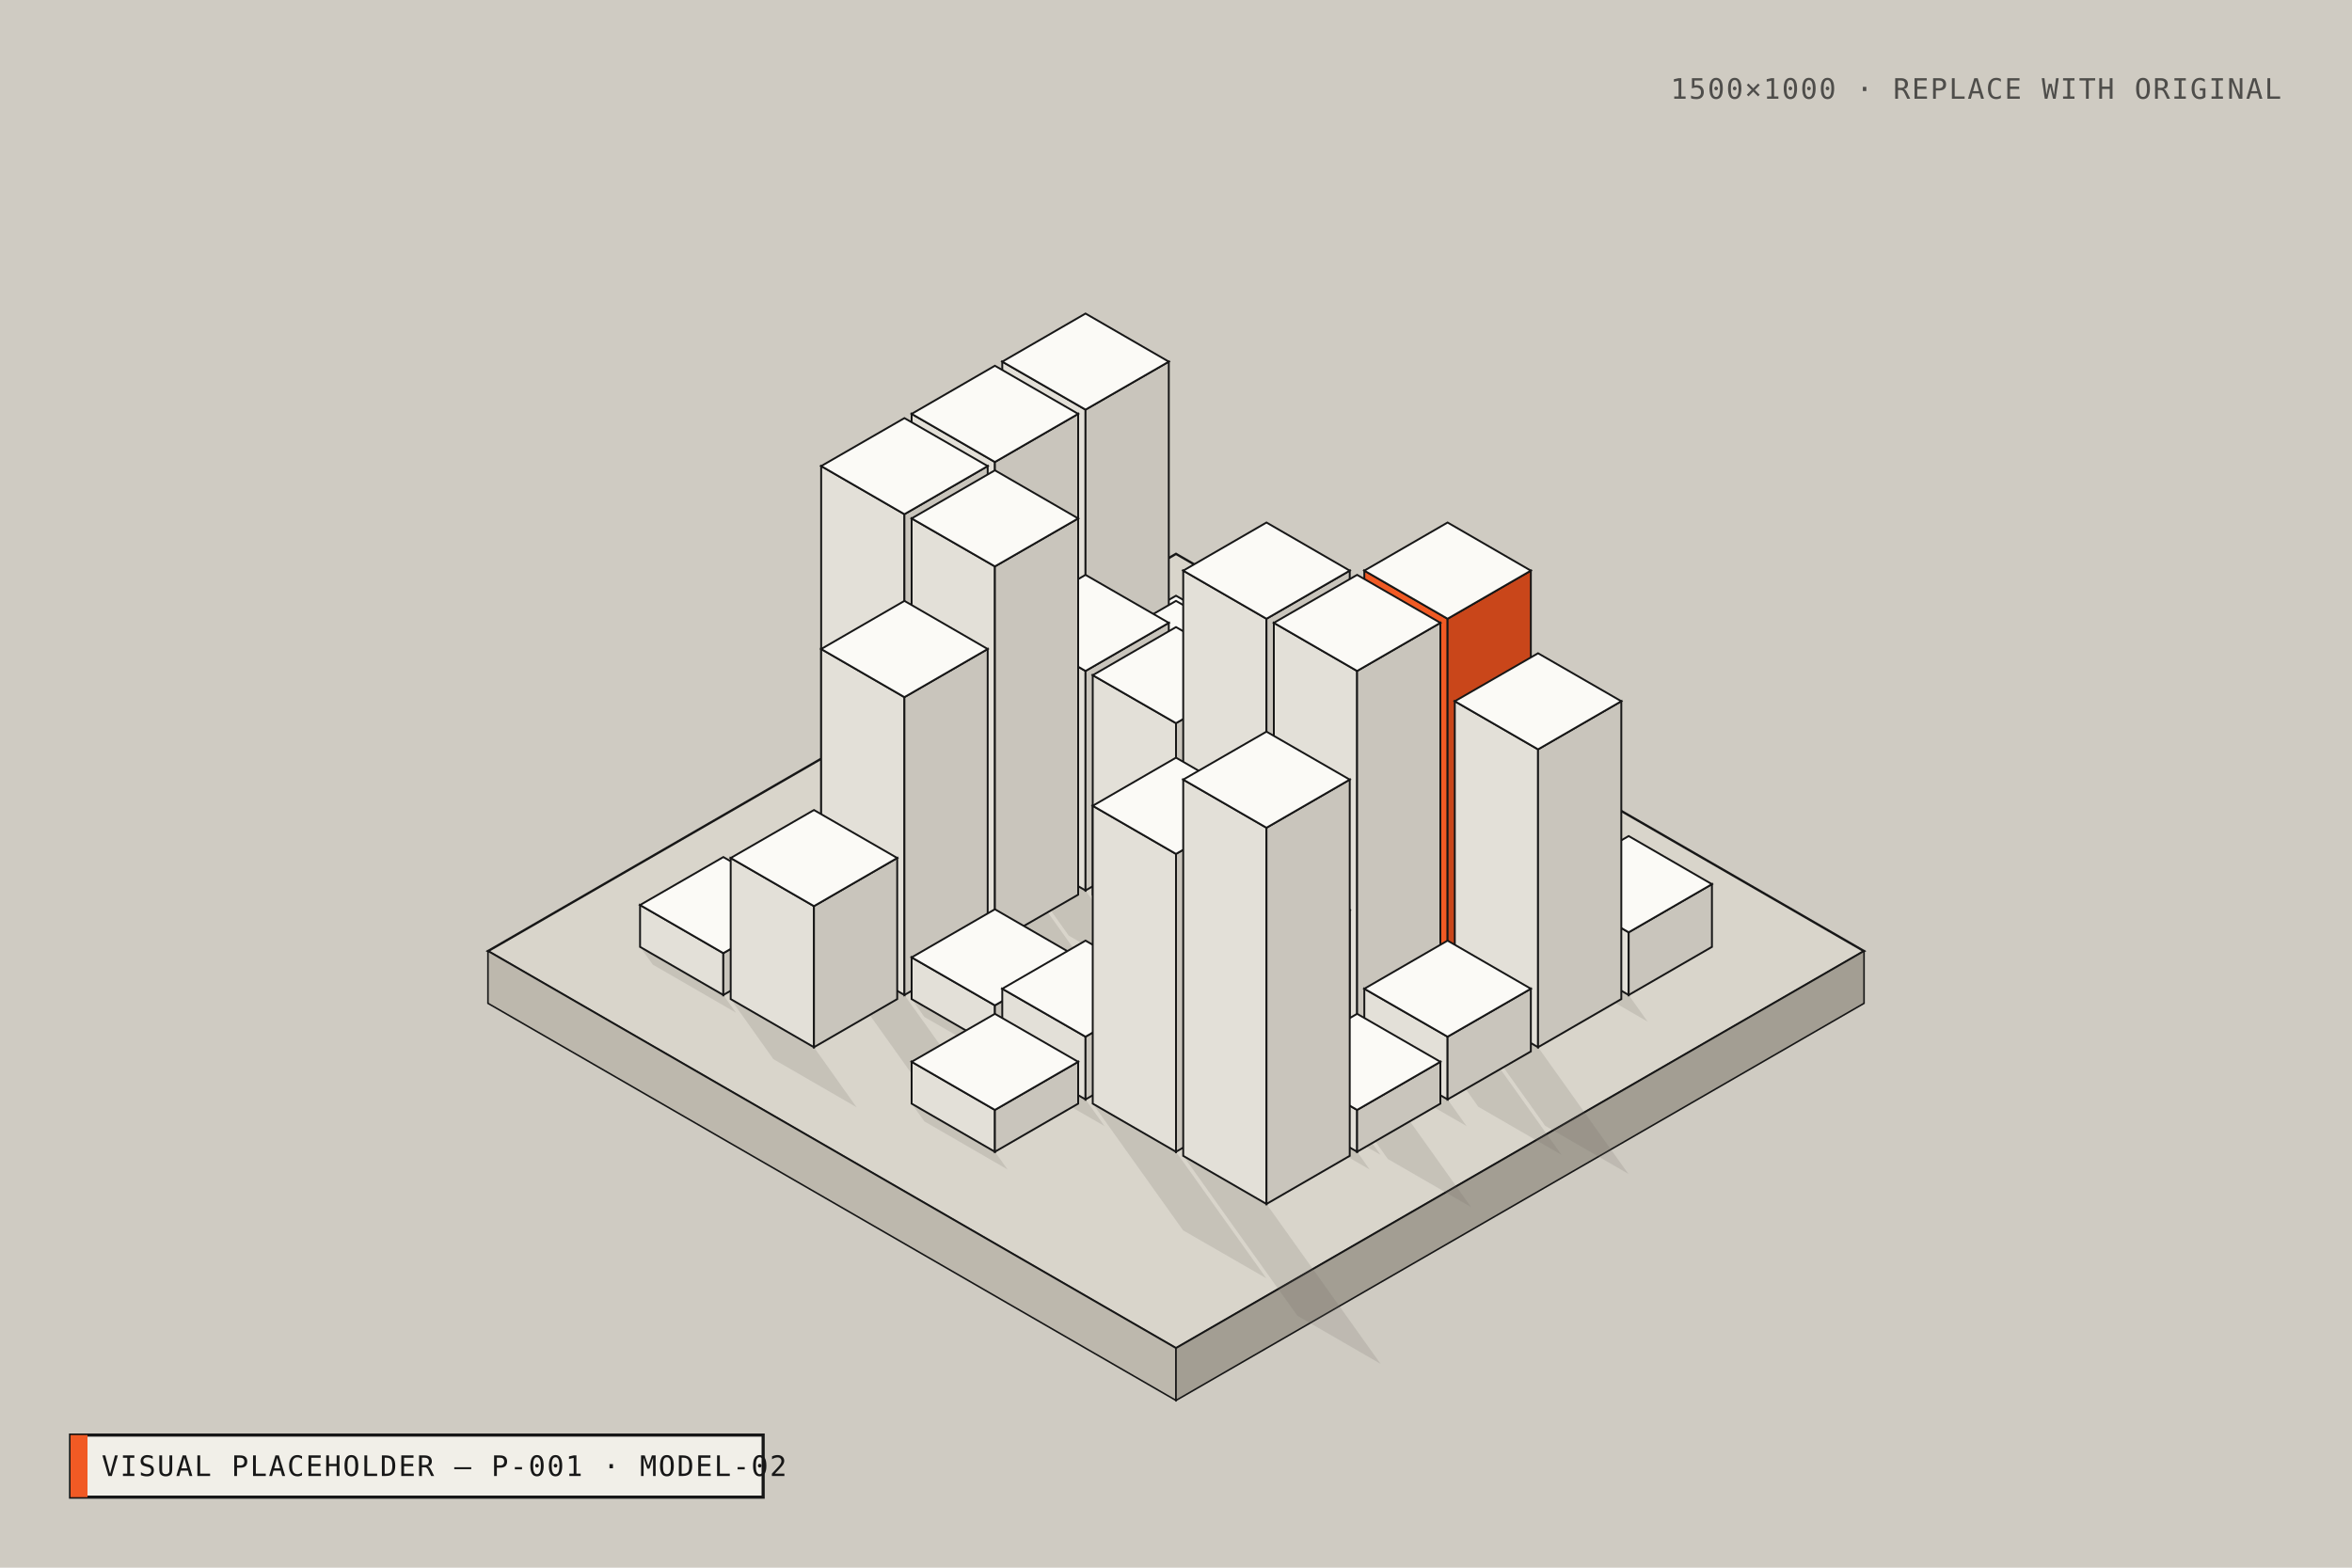
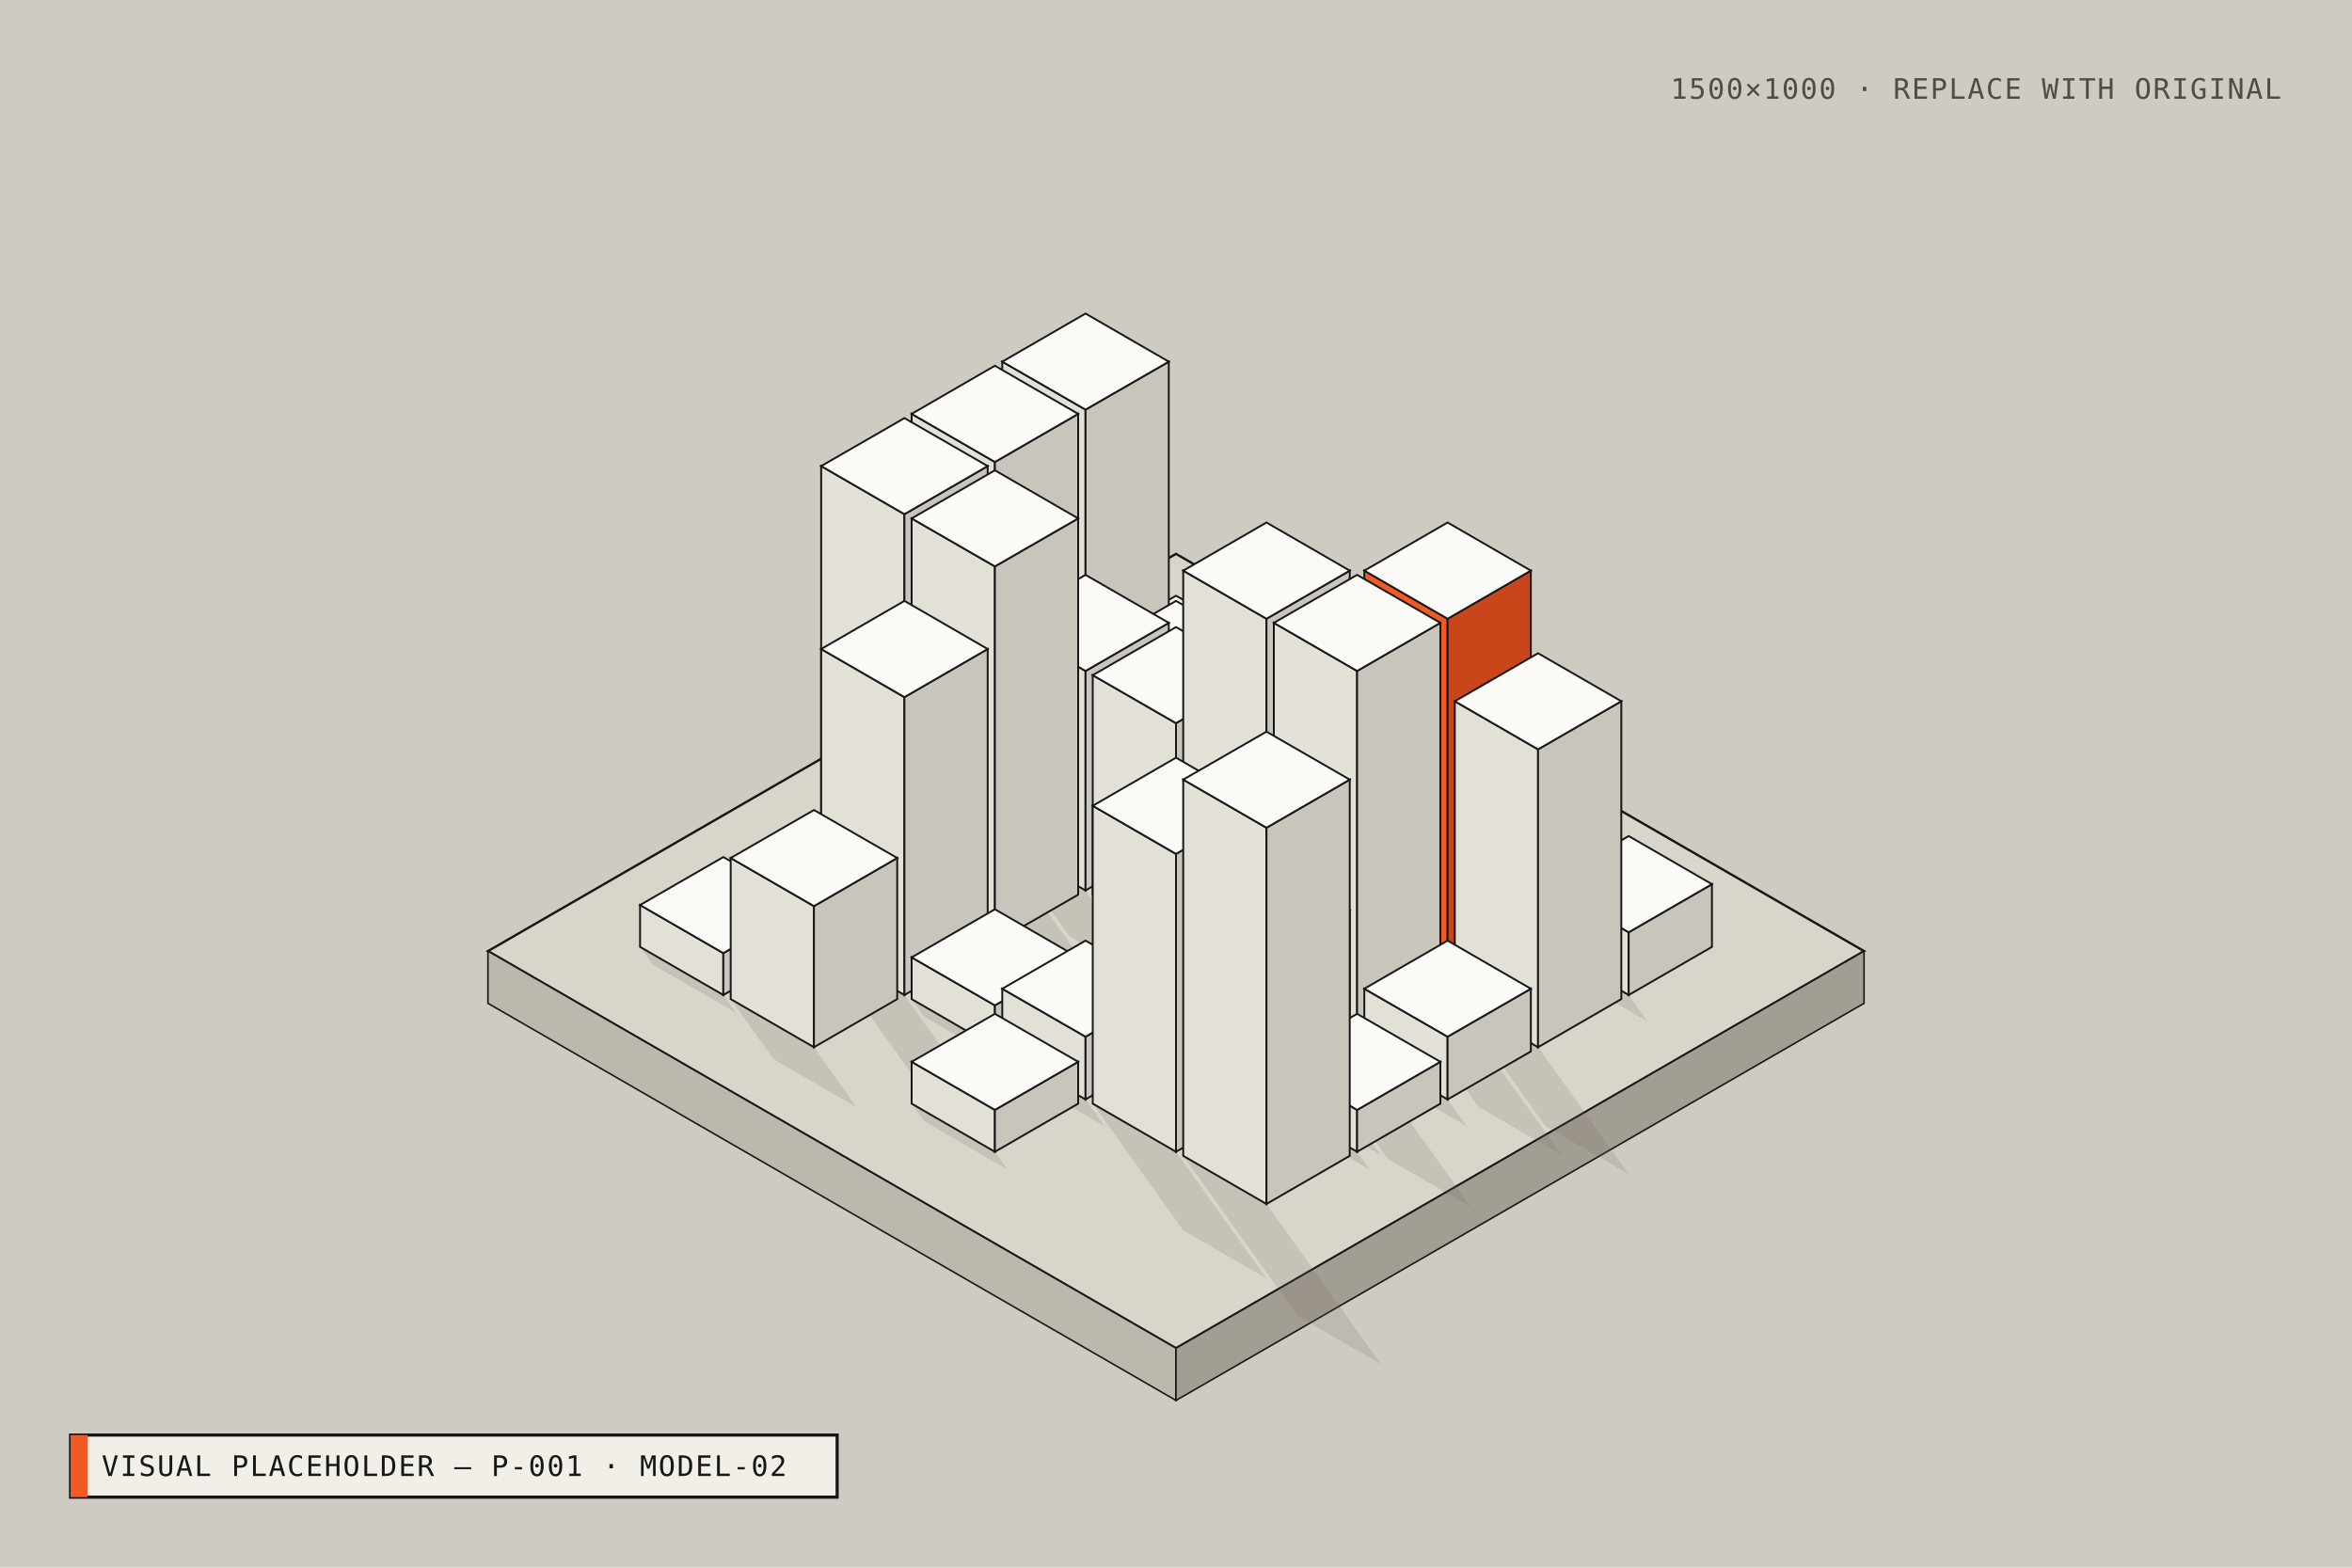
<svg xmlns="http://www.w3.org/2000/svg" viewBox="0 0 1500 1000" width="1500" height="1000">
  <rect width="1500" height="1000" fill="#CFCBC2" />
  <polygon points="750,353.3 1188.8,606.7 750,860 311.2,606.7" fill="#D9D5CB" stroke="#171717" stroke-width="1.5" />
  <polygon points="311.2,606.7 750,860 750,893.3 311.2,640" fill="#BDB8AD" stroke="#171717" stroke-width="1" />
  <polygon points="1188.8,606.7 750,860 750,893.3 1188.8,640" fill="#A39E93" stroke="#171717" stroke-width="1" />
  <polygon points="696.9,437.3 750,468 758.1,479.3 705,448.7" fill="#6F6C66" opacity=".18" />
  <polygon points="696.9,437.3 750,468 750,441.3 696.9,410.7" fill="#E3E0D8" stroke="#171717" stroke-width="1.2" />
  <polygon points="803.1,437.3 750,468 750,441.3 803.1,410.7" fill="#C9C5BC" stroke="#171717" stroke-width="1.2" />
  <polygon points="750,380 803.1,410.7 750,441.3 696.9,410.7" fill="#FBFAF6" stroke="#171717" stroke-width="1.2" />
  <polygon points="639.2,470.7 692.3,501.3 765,603.3 711.9,572.7" fill="#6F6C66" opacity=".18" />
  <polygon points="639.2,470.7 692.3,501.3 692.3,261.3 639.2,230.7" fill="#E3E0D8" stroke="#171717" stroke-width="1.2" />
  <polygon points="745.4,470.7 692.3,501.3 692.3,261.3 745.4,230.7" fill="#C9C5BC" stroke="#171717" stroke-width="1.2" />
  <polygon points="692.3,200 745.4,230.7 692.3,261.3 639.2,230.7" fill="#FBFAF6" stroke="#171717" stroke-width="1.2" />
  <polygon points="754.6,470.7 807.7,501.3 815.8,512.7 762.7,482" fill="#6F6C66" opacity=".18" />
  <polygon points="754.6,470.7 807.7,501.3 807.7,474.7 754.6,444" fill="#E3E0D8" stroke="#171717" stroke-width="1.2" />
  <polygon points="860.8,470.7 807.7,501.3 807.7,474.7 860.8,444" fill="#C9C5BC" stroke="#171717" stroke-width="1.2" />
  <polygon points="807.7,413.3 860.8,444 807.7,474.7 754.6,444" fill="#FBFAF6" stroke="#171717" stroke-width="1.2" />
  <polygon points="581.4,504 634.5,534.7 707.3,636.7 654.2,606" fill="#6F6C66" opacity=".18" />
  <polygon points="581.4,504 634.5,534.7 634.5,294.7 581.4,264" fill="#E3E0D8" stroke="#171717" stroke-width="1.2" />
  <polygon points="687.6,504 634.5,534.7 634.5,294.7 687.6,264" fill="#C9C5BC" stroke="#171717" stroke-width="1.2" />
  <polygon points="634.5,233.3 687.6,264 634.5,294.7 581.4,264" fill="#FBFAF6" stroke="#171717" stroke-width="1.2" />
  <polygon points="696.9,504 750,534.7 777.3,572.9 724.2,542.3" fill="#6F6C66" opacity=".18" />
  <polygon points="696.9,504 750,534.7 750,444.7 696.9,414" fill="#E3E0D8" stroke="#171717" stroke-width="1.2" />
  <polygon points="803.1,504 750,534.7 750,444.7 803.1,414" fill="#C9C5BC" stroke="#171717" stroke-width="1.2" />
  <polygon points="750,383.3 803.1,414 750,444.7 696.9,414" fill="#FBFAF6" stroke="#171717" stroke-width="1.2" />
  <polygon points="812.4,504 865.5,534.7 873.5,546 820.4,515.3" fill="#6F6C66" opacity=".18" />
  <polygon points="812.4,504 865.5,534.7 865.5,508 812.4,477.3" fill="#E3E0D8" stroke="#171717" stroke-width="1.2" />
  <polygon points="918.6,504 865.5,534.7 865.5,508 918.6,477.3" fill="#C9C5BC" stroke="#171717" stroke-width="1.2" />
  <polygon points="865.5,446.7 918.6,477.3 865.5,508 812.4,477.3" fill="#FBFAF6" stroke="#171717" stroke-width="1.2" />
  <polygon points="523.7,537.3 576.8,568 649.5,670 596.4,639.3" fill="#6F6C66" opacity=".18" />
  <polygon points="523.7,537.3 576.8,568 576.8,328 523.7,297.3" fill="#E3E0D8" stroke="#171717" stroke-width="1.2" />
  <polygon points="629.9,537.3 576.8,568 576.8,328 629.9,297.3" fill="#C9C5BC" stroke="#171717" stroke-width="1.2" />
  <polygon points="576.8,266.7 629.9,297.3 576.8,328 523.7,297.3" fill="#FBFAF6" stroke="#171717" stroke-width="1.2" />
  <polygon points="639.2,537.3 692.3,568 734.7,627.5 681.6,596.8" fill="#6F6C66" opacity=".18" />
  <polygon points="639.2,537.3 692.3,568 692.3,428 639.2,397.3" fill="#E3E0D8" stroke="#171717" stroke-width="1.2" />
  <polygon points="745.4,537.3 692.3,568 692.3,428 745.4,397.3" fill="#C9C5BC" stroke="#171717" stroke-width="1.2" />
  <polygon points="692.3,366.7 745.4,397.3 692.3,428 639.2,397.3" fill="#FBFAF6" stroke="#171717" stroke-width="1.2" />
  <polygon points="870.1,537.3 923.2,568 935.3,585 882.2,554.3" fill="#6F6C66" opacity=".18" />
  <polygon points="870.1,537.3 923.2,568 923.2,528 870.1,497.3" fill="#E3E0D8" stroke="#171717" stroke-width="1.2" />
  <polygon points="976.3,537.3 923.2,568 923.2,528 976.3,497.3" fill="#C9C5BC" stroke="#171717" stroke-width="1.2" />
  <polygon points="923.2,466.7 976.3,497.3 923.2,528 870.1,497.3" fill="#FBFAF6" stroke="#171717" stroke-width="1.2" />
  <polygon points="581.4,570.7 634.5,601.3 707.3,703.3 654.2,672.7" fill="#6F6C66" opacity=".18" />
  <polygon points="581.4,570.7 634.5,601.3 634.5,361.3 581.4,330.7" fill="#E3E0D8" stroke="#171717" stroke-width="1.2" />
  <polygon points="687.6,570.7 634.5,601.3 634.5,361.3 687.6,330.7" fill="#C9C5BC" stroke="#171717" stroke-width="1.2" />
  <polygon points="634.5,300 687.6,330.7 634.5,361.3 581.4,330.7" fill="#FBFAF6" stroke="#171717" stroke-width="1.2" />
  <polygon points="696.9,570.7 750,601.3 792.4,660.8 739.3,630.2" fill="#6F6C66" opacity=".18" />
  <polygon points="696.9,570.7 750,601.3 750,461.3 696.9,430.7" fill="#E3E0D8" stroke="#171717" stroke-width="1.2" />
  <polygon points="803.1,570.7 750,601.3 750,461.3 803.1,430.7" fill="#C9C5BC" stroke="#171717" stroke-width="1.2" />
  <polygon points="750,400 803.1,430.7 750,461.3 696.9,430.7" fill="#FBFAF6" stroke="#171717" stroke-width="1.2" />
  <polygon points="408.2,604 461.3,634.7 469.4,646 416.3,615.3" fill="#6F6C66" opacity=".18" />
  <polygon points="408.2,604 461.3,634.7 461.3,608 408.2,577.3" fill="#E3E0D8" stroke="#171717" stroke-width="1.2" />
  <polygon points="514.4,604 461.3,634.7 461.3,608 514.4,577.3" fill="#C9C5BC" stroke="#171717" stroke-width="1.2" />
  <polygon points="461.3,546.7 514.4,577.3 461.3,608 408.2,577.3" fill="#FBFAF6" stroke="#171717" stroke-width="1.2" />
  <polygon points="523.7,604 576.8,634.7 634.4,715.4 581.3,684.8" fill="#6F6C66" opacity=".18" />
  <polygon points="523.7,604 576.8,634.7 576.8,444.7 523.7,414" fill="#E3E0D8" stroke="#171717" stroke-width="1.2" />
  <polygon points="629.9,604 576.8,634.7 576.8,444.7 629.9,414" fill="#C9C5BC" stroke="#171717" stroke-width="1.2" />
  <polygon points="576.8,383.3 629.9,414 576.8,444.7 523.7,414" fill="#FBFAF6" stroke="#171717" stroke-width="1.2" />
  <polygon points="754.6,604 807.7,634.7 880.5,736.7 827.4,706" fill="#6F6C66" opacity=".18" />
  <polygon points="754.6,604 807.7,634.7 807.7,394.7 754.6,364" fill="#E3E0D8" stroke="#171717" stroke-width="1.2" />
  <polygon points="860.8,604 807.7,634.7 807.7,394.7 860.8,364" fill="#C9C5BC" stroke="#171717" stroke-width="1.2" />
  <polygon points="807.7,333.3 860.8,364 807.7,394.7 754.6,364" fill="#FBFAF6" stroke="#171717" stroke-width="1.2" />
  <polygon points="870.1,604 923.2,634.7 995.9,736.7 942.8,706" fill="#6F6C66" opacity=".18" />
  <polygon points="870.1,604 923.2,634.7 923.2,394.7 870.1,364" fill="#F15A24" stroke="#171717" stroke-width="1.2" />
  <polygon points="976.3,604 923.2,634.7 923.2,394.7 976.3,364" fill="#C9461A" stroke="#171717" stroke-width="1.2" />
  <polygon points="923.2,333.3 976.3,364 923.2,394.7 870.1,364" fill="#FBFAF6" stroke="#171717" stroke-width="1.2" />
  <polygon points="985.6,604 1038.7,634.7 1050.8,651.7 997.7,621" fill="#6F6C66" opacity=".18" />
  <polygon points="985.6,604 1038.7,634.7 1038.7,594.7 985.6,564" fill="#E3E0D8" stroke="#171717" stroke-width="1.2" />
  <polygon points="1091.8,604 1038.7,634.7 1038.7,594.7 1091.8,564" fill="#C9C5BC" stroke="#171717" stroke-width="1.2" />
  <polygon points="1038.7,533.3 1091.8,564 1038.7,594.7 985.6,564" fill="#FBFAF6" stroke="#171717" stroke-width="1.2" />
  <polygon points="466,637.3 519.1,668 546.3,706.3 493.2,675.6" fill="#6F6C66" opacity=".18" />
  <polygon points="466,637.3 519.1,668 519.1,578 466,547.3" fill="#E3E0D8" stroke="#171717" stroke-width="1.2" />
  <polygon points="572.2,637.3 519.1,668 519.1,578 572.2,547.3" fill="#C9C5BC" stroke="#171717" stroke-width="1.2" />
  <polygon points="519.1,516.7 572.2,547.3 519.1,578 466,547.3" fill="#FBFAF6" stroke="#171717" stroke-width="1.2" />
  <polygon points="581.4,637.3 634.5,668 642.6,679.3 589.5,648.7" fill="#6F6C66" opacity=".18" />
  <polygon points="581.4,637.3 634.5,668 634.5,641.3 581.4,610.7" fill="#E3E0D8" stroke="#171717" stroke-width="1.2" />
  <polygon points="687.6,637.3 634.5,668 634.5,641.3 687.6,610.7" fill="#C9C5BC" stroke="#171717" stroke-width="1.2" />
  <polygon points="634.5,580 687.6,610.7 634.5,641.3 581.4,610.7" fill="#FBFAF6" stroke="#171717" stroke-width="1.2" />
  <polygon points="812.4,637.3 865.5,668 938.2,770 885.1,739.3" fill="#6F6C66" opacity=".18" />
  <polygon points="812.4,637.3 865.5,668 865.5,428 812.4,397.3" fill="#E3E0D8" stroke="#171717" stroke-width="1.2" />
  <polygon points="918.6,637.3 865.5,668 865.5,428 918.6,397.3" fill="#C9C5BC" stroke="#171717" stroke-width="1.2" />
  <polygon points="865.5,366.7 918.6,397.3 865.5,428 812.4,397.3" fill="#FBFAF6" stroke="#171717" stroke-width="1.2" />
  <polygon points="927.8,637.3 980.9,668 1038.5,748.8 985.4,718.1" fill="#6F6C66" opacity=".18" />
  <polygon points="927.8,637.3 980.9,668 980.9,478 927.8,447.3" fill="#E3E0D8" stroke="#171717" stroke-width="1.2" />
  <polygon points="1034,637.3 980.9,668 980.9,478 1034,447.3" fill="#C9C5BC" stroke="#171717" stroke-width="1.2" />
  <polygon points="980.9,416.7 1034,447.3 980.9,478 927.8,447.3" fill="#FBFAF6" stroke="#171717" stroke-width="1.2" />
  <polygon points="639.2,670.7 692.3,701.3 704.4,718.3 651.3,687.7" fill="#6F6C66" opacity=".18" />
  <polygon points="639.2,670.7 692.3,701.3 692.3,661.3 639.2,630.7" fill="#E3E0D8" stroke="#171717" stroke-width="1.2" />
  <polygon points="745.4,670.7 692.3,701.3 692.3,661.3 745.4,630.7" fill="#C9C5BC" stroke="#171717" stroke-width="1.2" />
  <polygon points="692.3,600 745.4,630.7 692.3,661.3 639.2,630.7" fill="#FBFAF6" stroke="#171717" stroke-width="1.2" />
  <polygon points="754.6,670.7 807.7,701.3 835,739.6 781.9,708.9" fill="#6F6C66" opacity=".18" />
  <polygon points="754.6,670.7 807.7,701.3 807.7,611.3 754.6,580.7" fill="#E3E0D8" stroke="#171717" stroke-width="1.2" />
  <polygon points="860.8,670.7 807.7,701.3 807.7,611.3 860.8,580.7" fill="#C9C5BC" stroke="#171717" stroke-width="1.2" />
  <polygon points="807.7,550 860.8,580.7 807.7,611.3 754.6,580.7" fill="#FBFAF6" stroke="#171717" stroke-width="1.2" />
  <polygon points="870.1,670.7 923.2,701.3 935.3,718.3 882.2,687.7" fill="#6F6C66" opacity=".18" />
  <polygon points="870.1,670.7 923.2,701.3 923.2,661.3 870.1,630.7" fill="#E3E0D8" stroke="#171717" stroke-width="1.2" />
  <polygon points="976.3,670.7 923.2,701.3 923.2,661.3 976.3,630.7" fill="#C9C5BC" stroke="#171717" stroke-width="1.2" />
  <polygon points="923.2,600 976.3,630.7 923.2,661.3 870.1,630.7" fill="#FBFAF6" stroke="#171717" stroke-width="1.2" />
  <polygon points="581.4,704 634.5,734.7 642.6,746 589.5,715.3" fill="#6F6C66" opacity=".18" />
  <polygon points="581.4,704 634.5,734.7 634.5,708 581.4,677.3" fill="#E3E0D8" stroke="#171717" stroke-width="1.2" />
  <polygon points="687.6,704 634.5,734.7 634.5,708 687.6,677.3" fill="#C9C5BC" stroke="#171717" stroke-width="1.2" />
  <polygon points="634.5,646.7 687.6,677.3 634.5,708 581.4,677.3" fill="#FBFAF6" stroke="#171717" stroke-width="1.2" />
  <polygon points="696.9,704 750,734.7 807.6,815.4 754.5,784.8" fill="#6F6C66" opacity=".18" />
  <polygon points="696.9,704 750,734.7 750,544.7 696.9,514" fill="#E3E0D8" stroke="#171717" stroke-width="1.2" />
  <polygon points="803.1,704 750,734.7 750,544.7 803.1,514" fill="#C9C5BC" stroke="#171717" stroke-width="1.2" />
  <polygon points="750,483.3 803.1,514 750,544.7 696.9,514" fill="#FBFAF6" stroke="#171717" stroke-width="1.2" />
  <polygon points="812.4,704 865.5,734.7 873.5,746 820.4,715.3" fill="#6F6C66" opacity=".18" />
  <polygon points="812.4,704 865.5,734.7 865.5,708 812.4,677.3" fill="#E3E0D8" stroke="#171717" stroke-width="1.2" />
  <polygon points="918.6,704 865.5,734.7 865.5,708 918.6,677.3" fill="#C9C5BC" stroke="#171717" stroke-width="1.2" />
  <polygon points="865.5,646.7 918.6,677.3 865.5,708 812.4,677.3" fill="#FBFAF6" stroke="#171717" stroke-width="1.2" />
  <polygon points="754.6,737.3 807.7,768 880.5,870 827.4,839.3" fill="#6F6C66" opacity=".18" />
  <polygon points="754.6,737.3 807.7,768 807.7,528 754.6,497.3" fill="#E3E0D8" stroke="#171717" stroke-width="1.2" />
  <polygon points="860.8,737.3 807.7,768 807.7,528 860.8,497.3" fill="#C9C5BC" stroke="#171717" stroke-width="1.2" />
  <polygon points="807.7,466.7 860.8,497.3 807.7,528 754.6,497.3" fill="#FBFAF6" stroke="#171717" stroke-width="1.2" />
  <g font-family="'IBM Plex Mono', ui-monospace, monospace" font-size="18" letter-spacing="1">
-     <rect x="45" y="915.4" width="441.7" height="39.6" fill="#F1EFE8" stroke="#171717" stroke-width="2" />
+     <rect x="45" y="915.4" width="488.9" height="39.6" fill="#F1EFE8" stroke="#171717" stroke-width="2" />
    <rect x="45" y="915.4" width="10.8" height="39.6" fill="#F15A24" />
    <text x="64.8" y="941.5" fill="#171717">VISUAL PLACEHOLDER — P-001 · MODEL-02</text>
    <text x="1455" y="63" fill="#171717" text-anchor="end" opacity=".7">1500×1000 · REPLACE WITH ORIGINAL</text>
  </g>
</svg>
